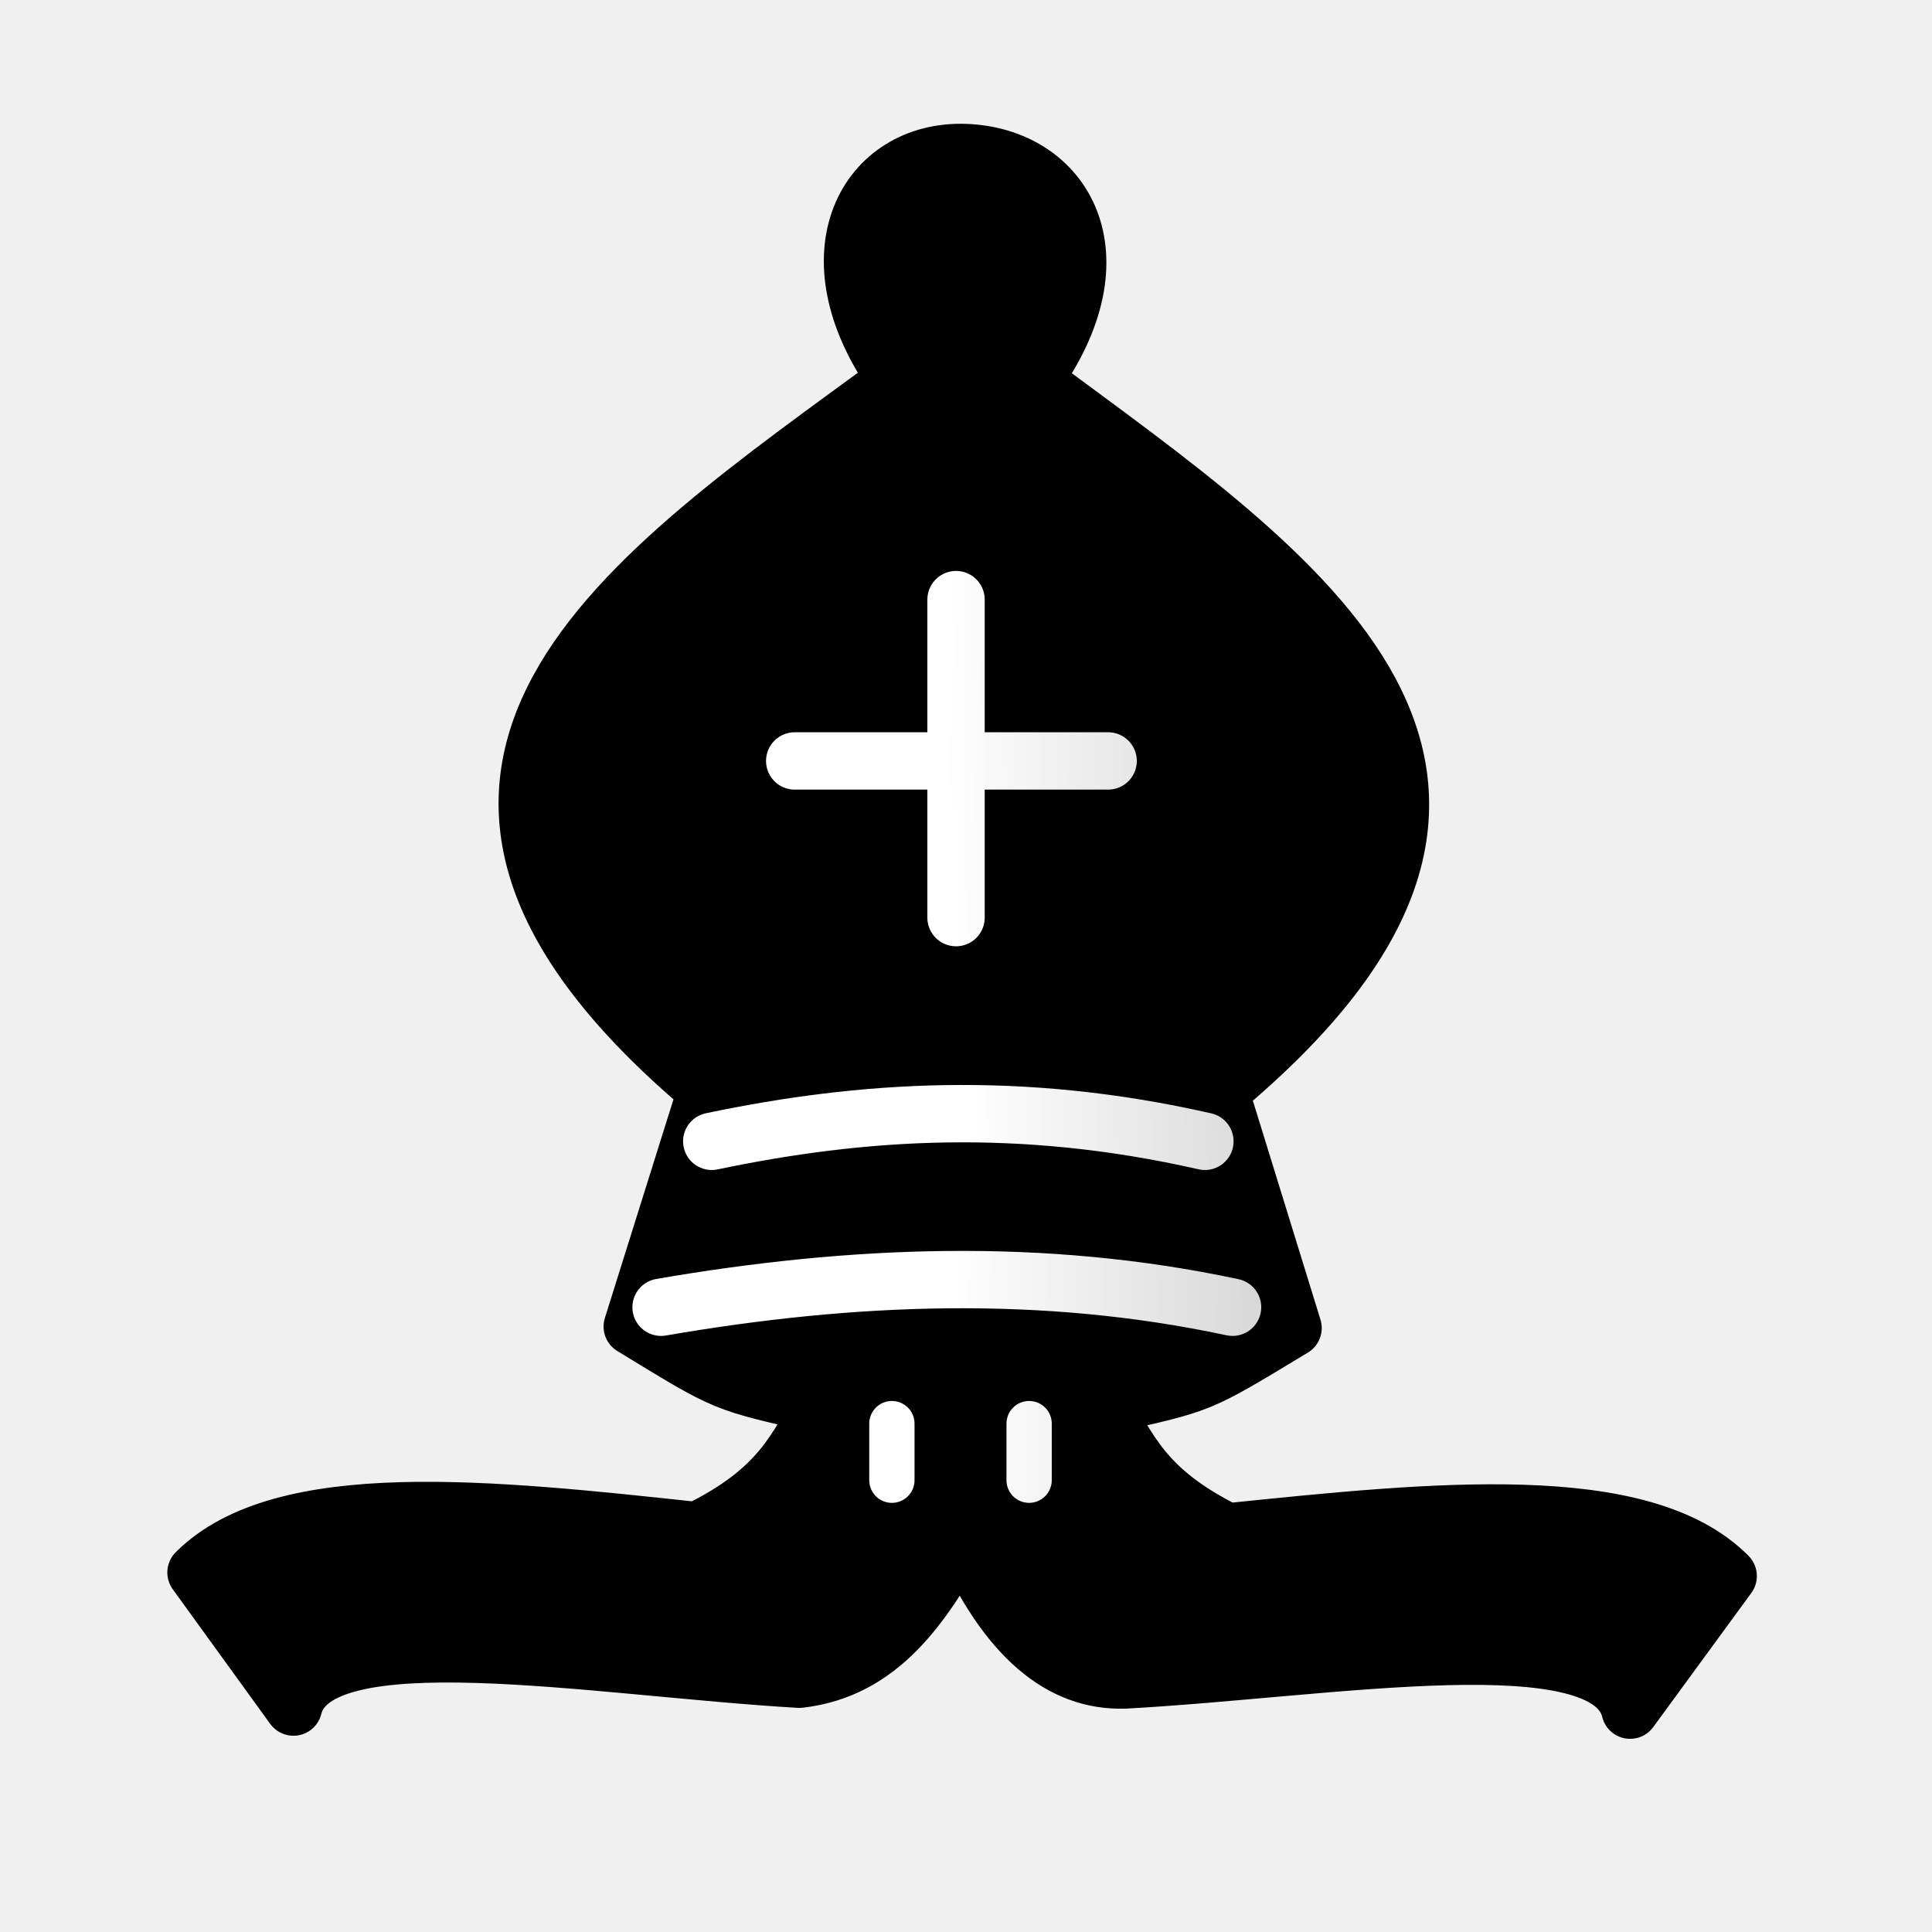
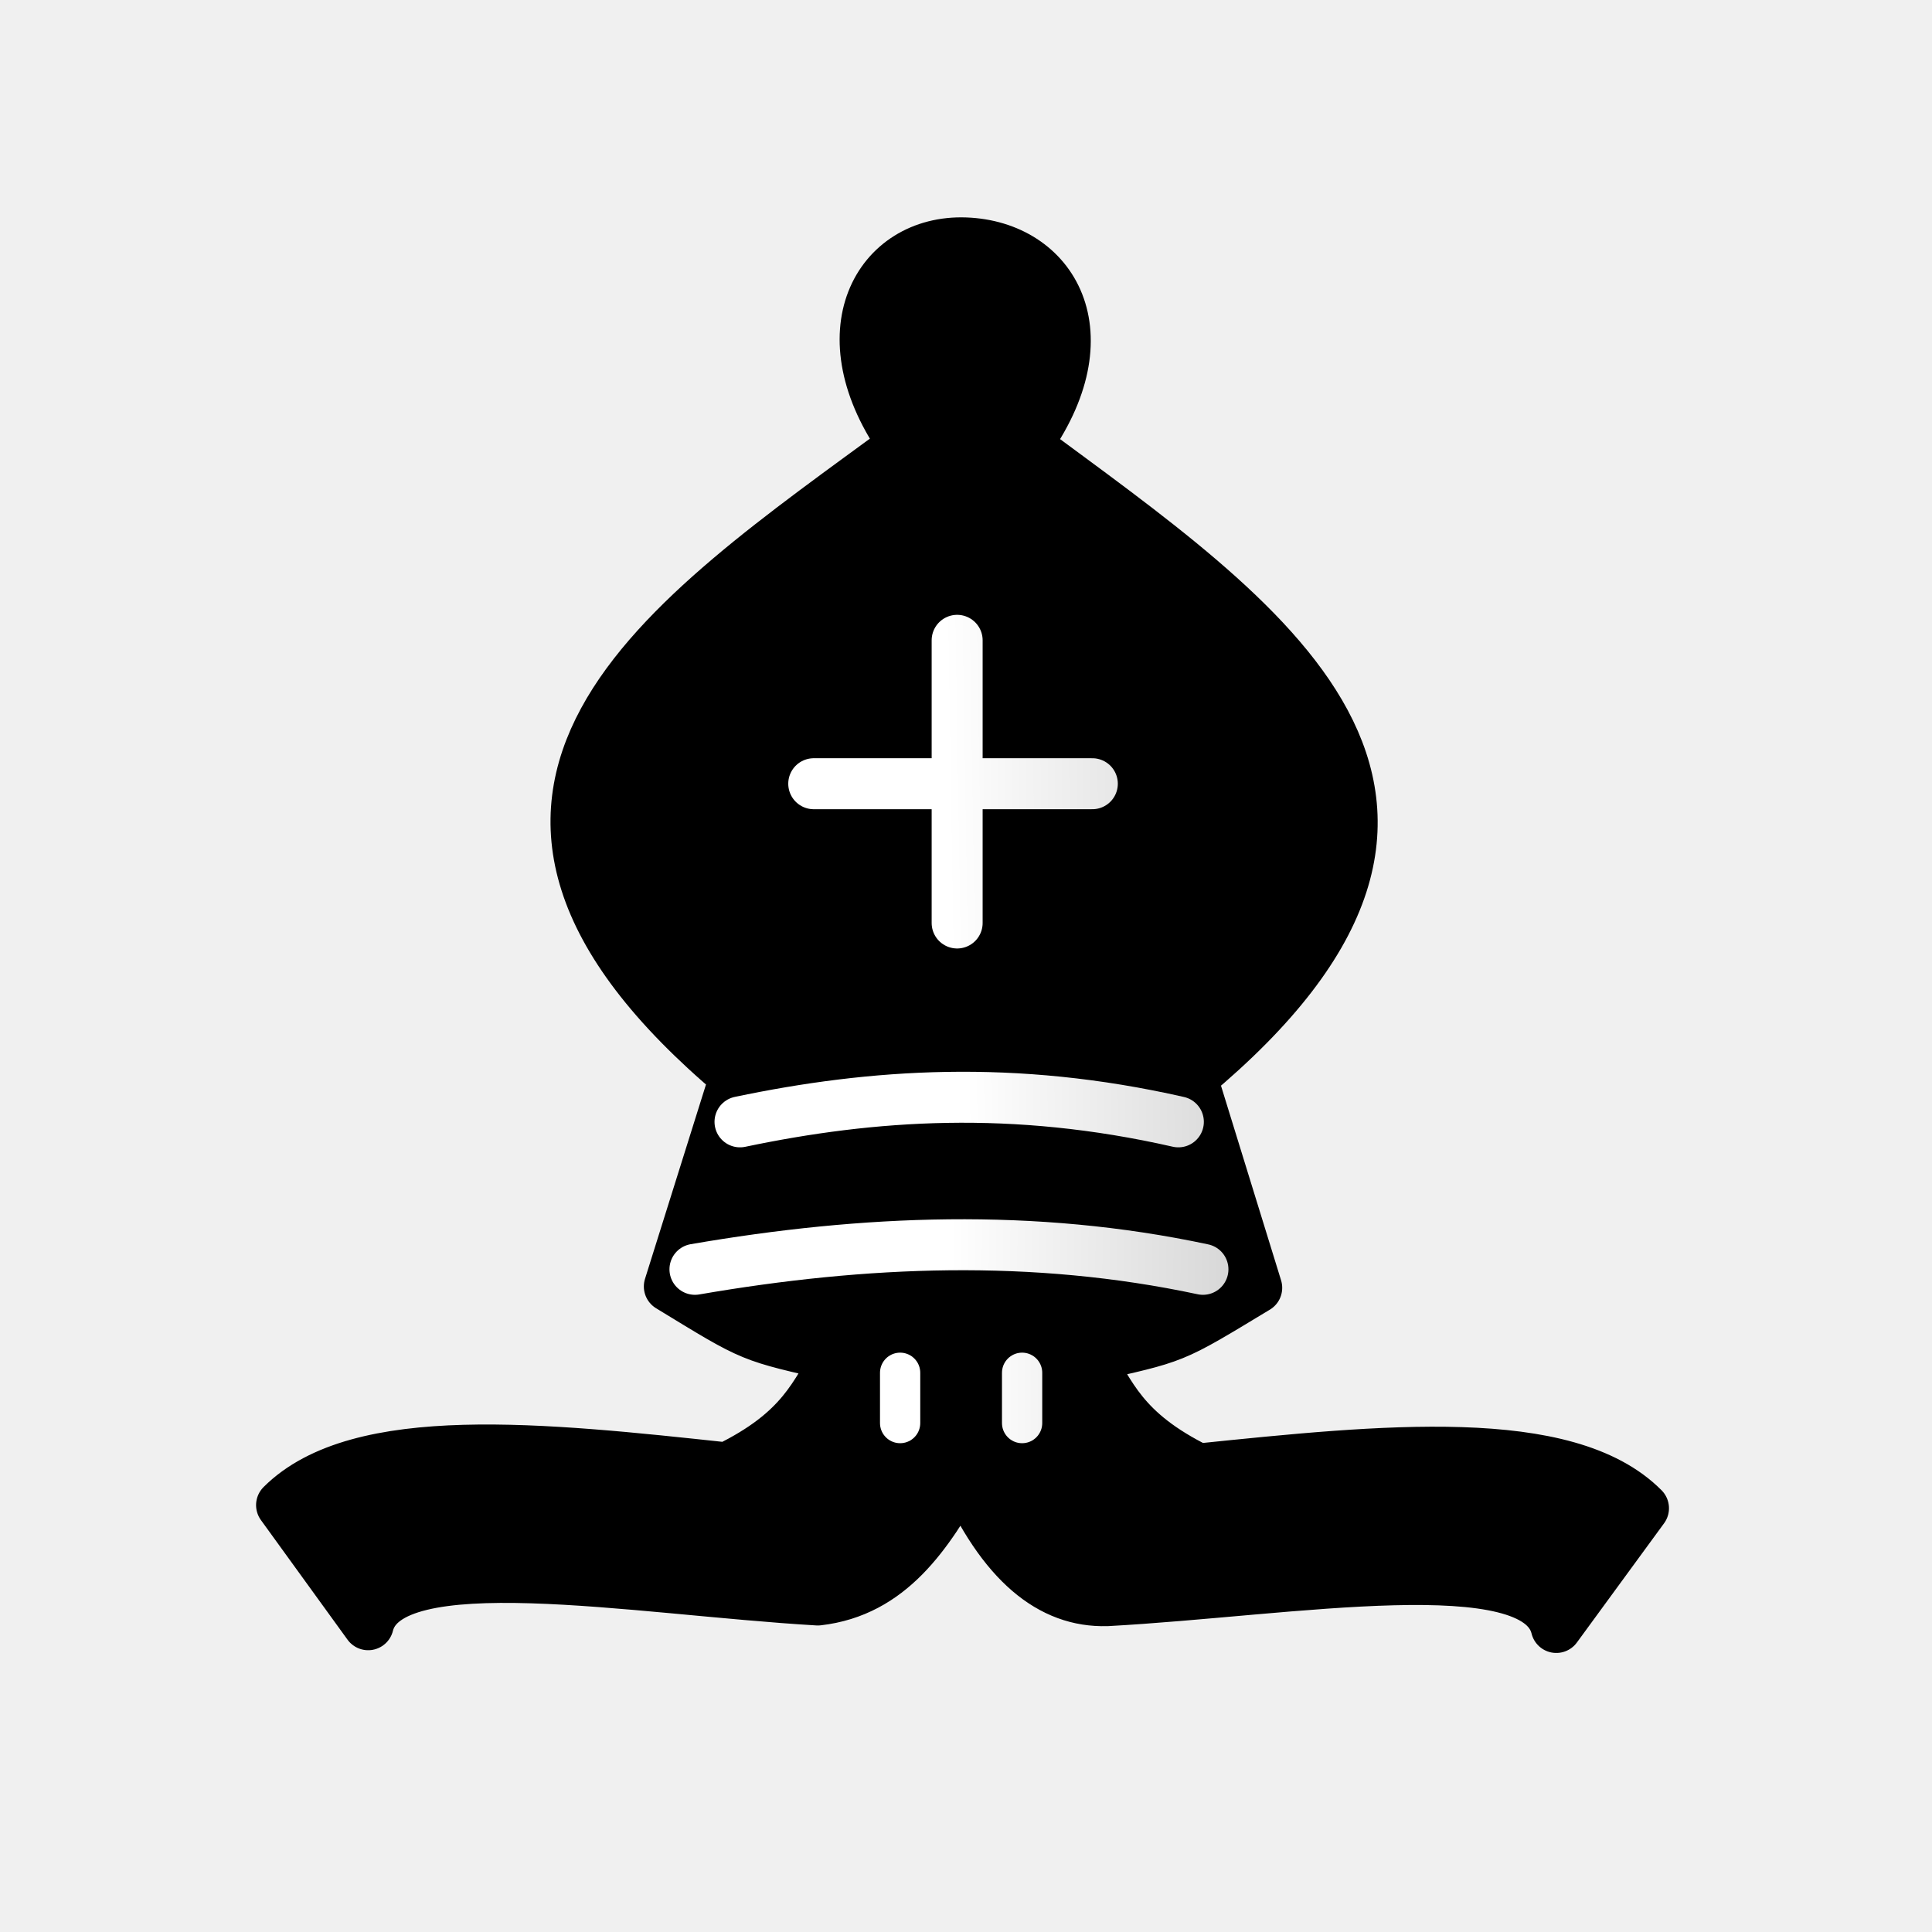
- <svg xmlns="http://www.w3.org/2000/svg" xmlns:xlink="http://www.w3.org/1999/xlink" width="64px" height="64px" id="svg2984" version="1.1">
+ <svg xmlns="http://www.w3.org/2000/svg" xmlns:xlink="http://www.w3.org/1999/xlink" width="64px" height="64px" viewBox="-4 -4 72 72" id="svg2984" version="1.1">
  <defs id="defs2986">
    <linearGradient id="linearGradient1">
      <stop style="stop-color:#ffffff;stop-opacity:1;" offset="0" id="stop1" />
      <stop style="stop-color:#ffffff;stop-opacity:1;" offset="0.5" id="stop3" />
      <stop style="stop-color:#989898;stop-opacity:1;" offset="1" id="stop2" />
    </linearGradient>
    <linearGradient xlink:href="#linearGradient1" id="linearGradient2" x1="3.842" y1="25.287" x2="58.55" y2="24.965" gradientUnits="userSpaceOnUse" />
    <linearGradient xlink:href="#linearGradient1" id="linearGradient5" x1="3.882" y1="25.934" x2="58.734" y2="25.05" gradientUnits="userSpaceOnUse" />
    <linearGradient xlink:href="#linearGradient1" id="linearGradient7" x1="5.031" y1="37.913" x2="59.024" y2="37.511" gradientUnits="userSpaceOnUse" />
    <linearGradient xlink:href="#linearGradient1" id="linearGradient9" x1="4.155" y1="41.721" x2="58.654" y2="42.283" gradientUnits="userSpaceOnUse" />
    <linearGradient xlink:href="#linearGradient1" id="linearGradient11" x1="6.182" y1="48.016" x2="57.902" y2="48.097" gradientUnits="userSpaceOnUse" />
  </defs>
  <path style="fill:#000000;fill-opacity:1;stroke:#000000;stroke-width:1.9;stroke-linecap:round;stroke-linejoin:round;stroke-dasharray:none" d="m 37.246,55.652 c 6.853,-0.373 16.019,-2.033 16.753,0.999 l 3.249,-4.443 C 54.393,49.333 47.523,50.04 40.651,50.748 c -2.831,-1.397 -3.245,-2.782 -4.132,-4.17 3.381,-0.772 3.052,-0.614 6.315,-2.585 L 40.41,36.142 C 53.016,25.645 43.138,19.204 34.215,12.592 37.236,8.43 35.222,5.172 31.979,5.053 28.735,4.935 26.706,8.406 29.707,12.582 c -8.953,6.572 -18.86,12.966 -6.303,23.521 l -2.46,7.84 c 3.254,1.985 2.926,1.826 6.303,2.613 -0.893,1.384 -1.314,2.767 -4.151,4.151 -6.869,-0.74 -13.736,-1.478 -16.603,1.384 l 3.228,4.458 C 10.469,53.521 19.627,55.223 26.479,55.627 c 2.701,-0.309 4.097,-2.448 5.384,-4.738 1.494,3.391 3.314,4.824 5.384,4.762 z" id="path6" />
  <path style="fill:none;fill-opacity:1;stroke:url(#linearGradient2);stroke-width:1.9;stroke-linecap:round;stroke-linejoin:round;stroke-dasharray:none;stroke-opacity:1" d="M 26.326,25.207 H 36.708" id="path1" />
  <path style="fill:none;fill-opacity:1;stroke:url(#linearGradient5);stroke-width:1.9;stroke-linecap:round;stroke-linejoin:round;stroke-dasharray:none;stroke-opacity:1" d="M 31.67,30.397 V 19.863" id="path2" />
  <path style="fill:none;fill-opacity:1;stroke:url(#linearGradient9);stroke-width:1.9;stroke-linecap:round;stroke-linejoin:round;stroke-dasharray:none;stroke-opacity:1" d="m 21.899,43.304 c 6.31,-1.089 12.621,-1.348 18.931,0" id="path3" />
  <path style="fill:none;fill-opacity:1;stroke:url(#linearGradient7);stroke-width:1.9;stroke-linecap:round;stroke-linejoin:round;stroke-dasharray:none;stroke-opacity:1" d="m 23.578,37.808 c 4.929,-1.033 10.191,-1.398 16.336,0" id="path4" />
  <path style="fill:none;stroke:#ffffff;stroke-width:1.5;stroke-linecap:round;stroke-linejoin:round" d="m 29.545,47.159 v 1.875" id="path5" />
  <path style="fill:none;stroke:url(#linearGradient11);stroke-width:1.5;stroke-linecap:round;stroke-linejoin:round" d="m 34.091,47.159 v 1.875" id="path7" />
</svg>
